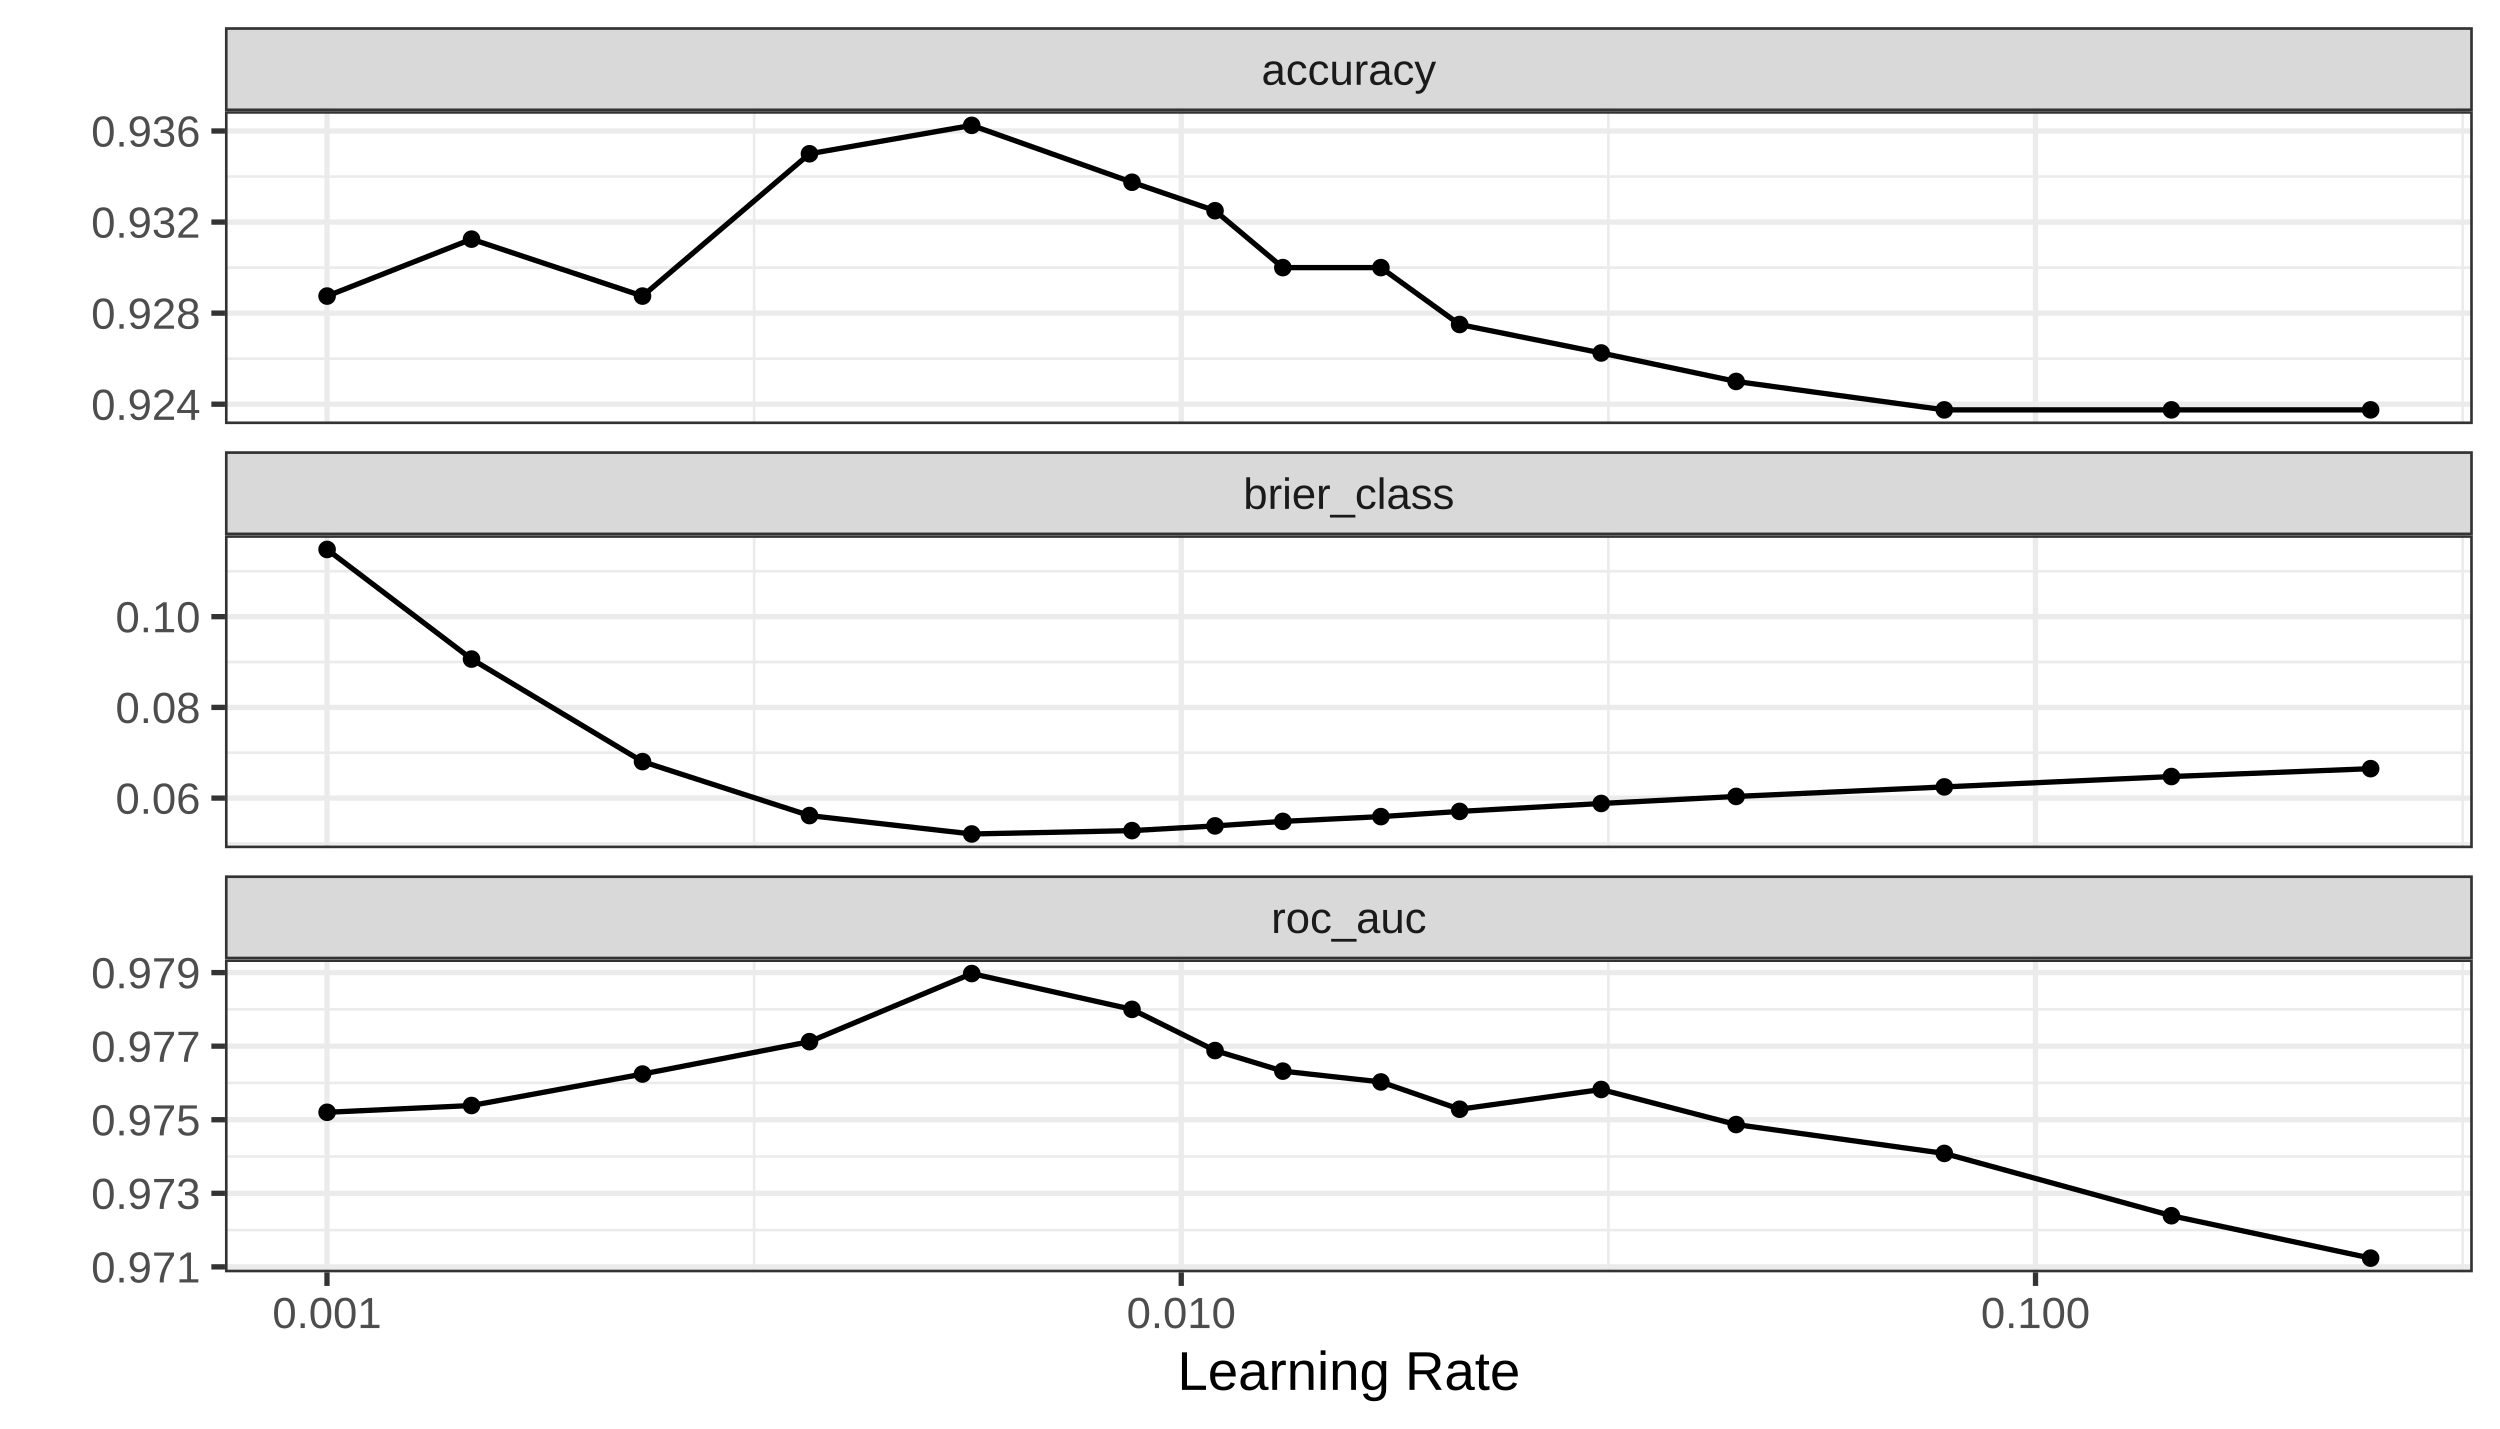
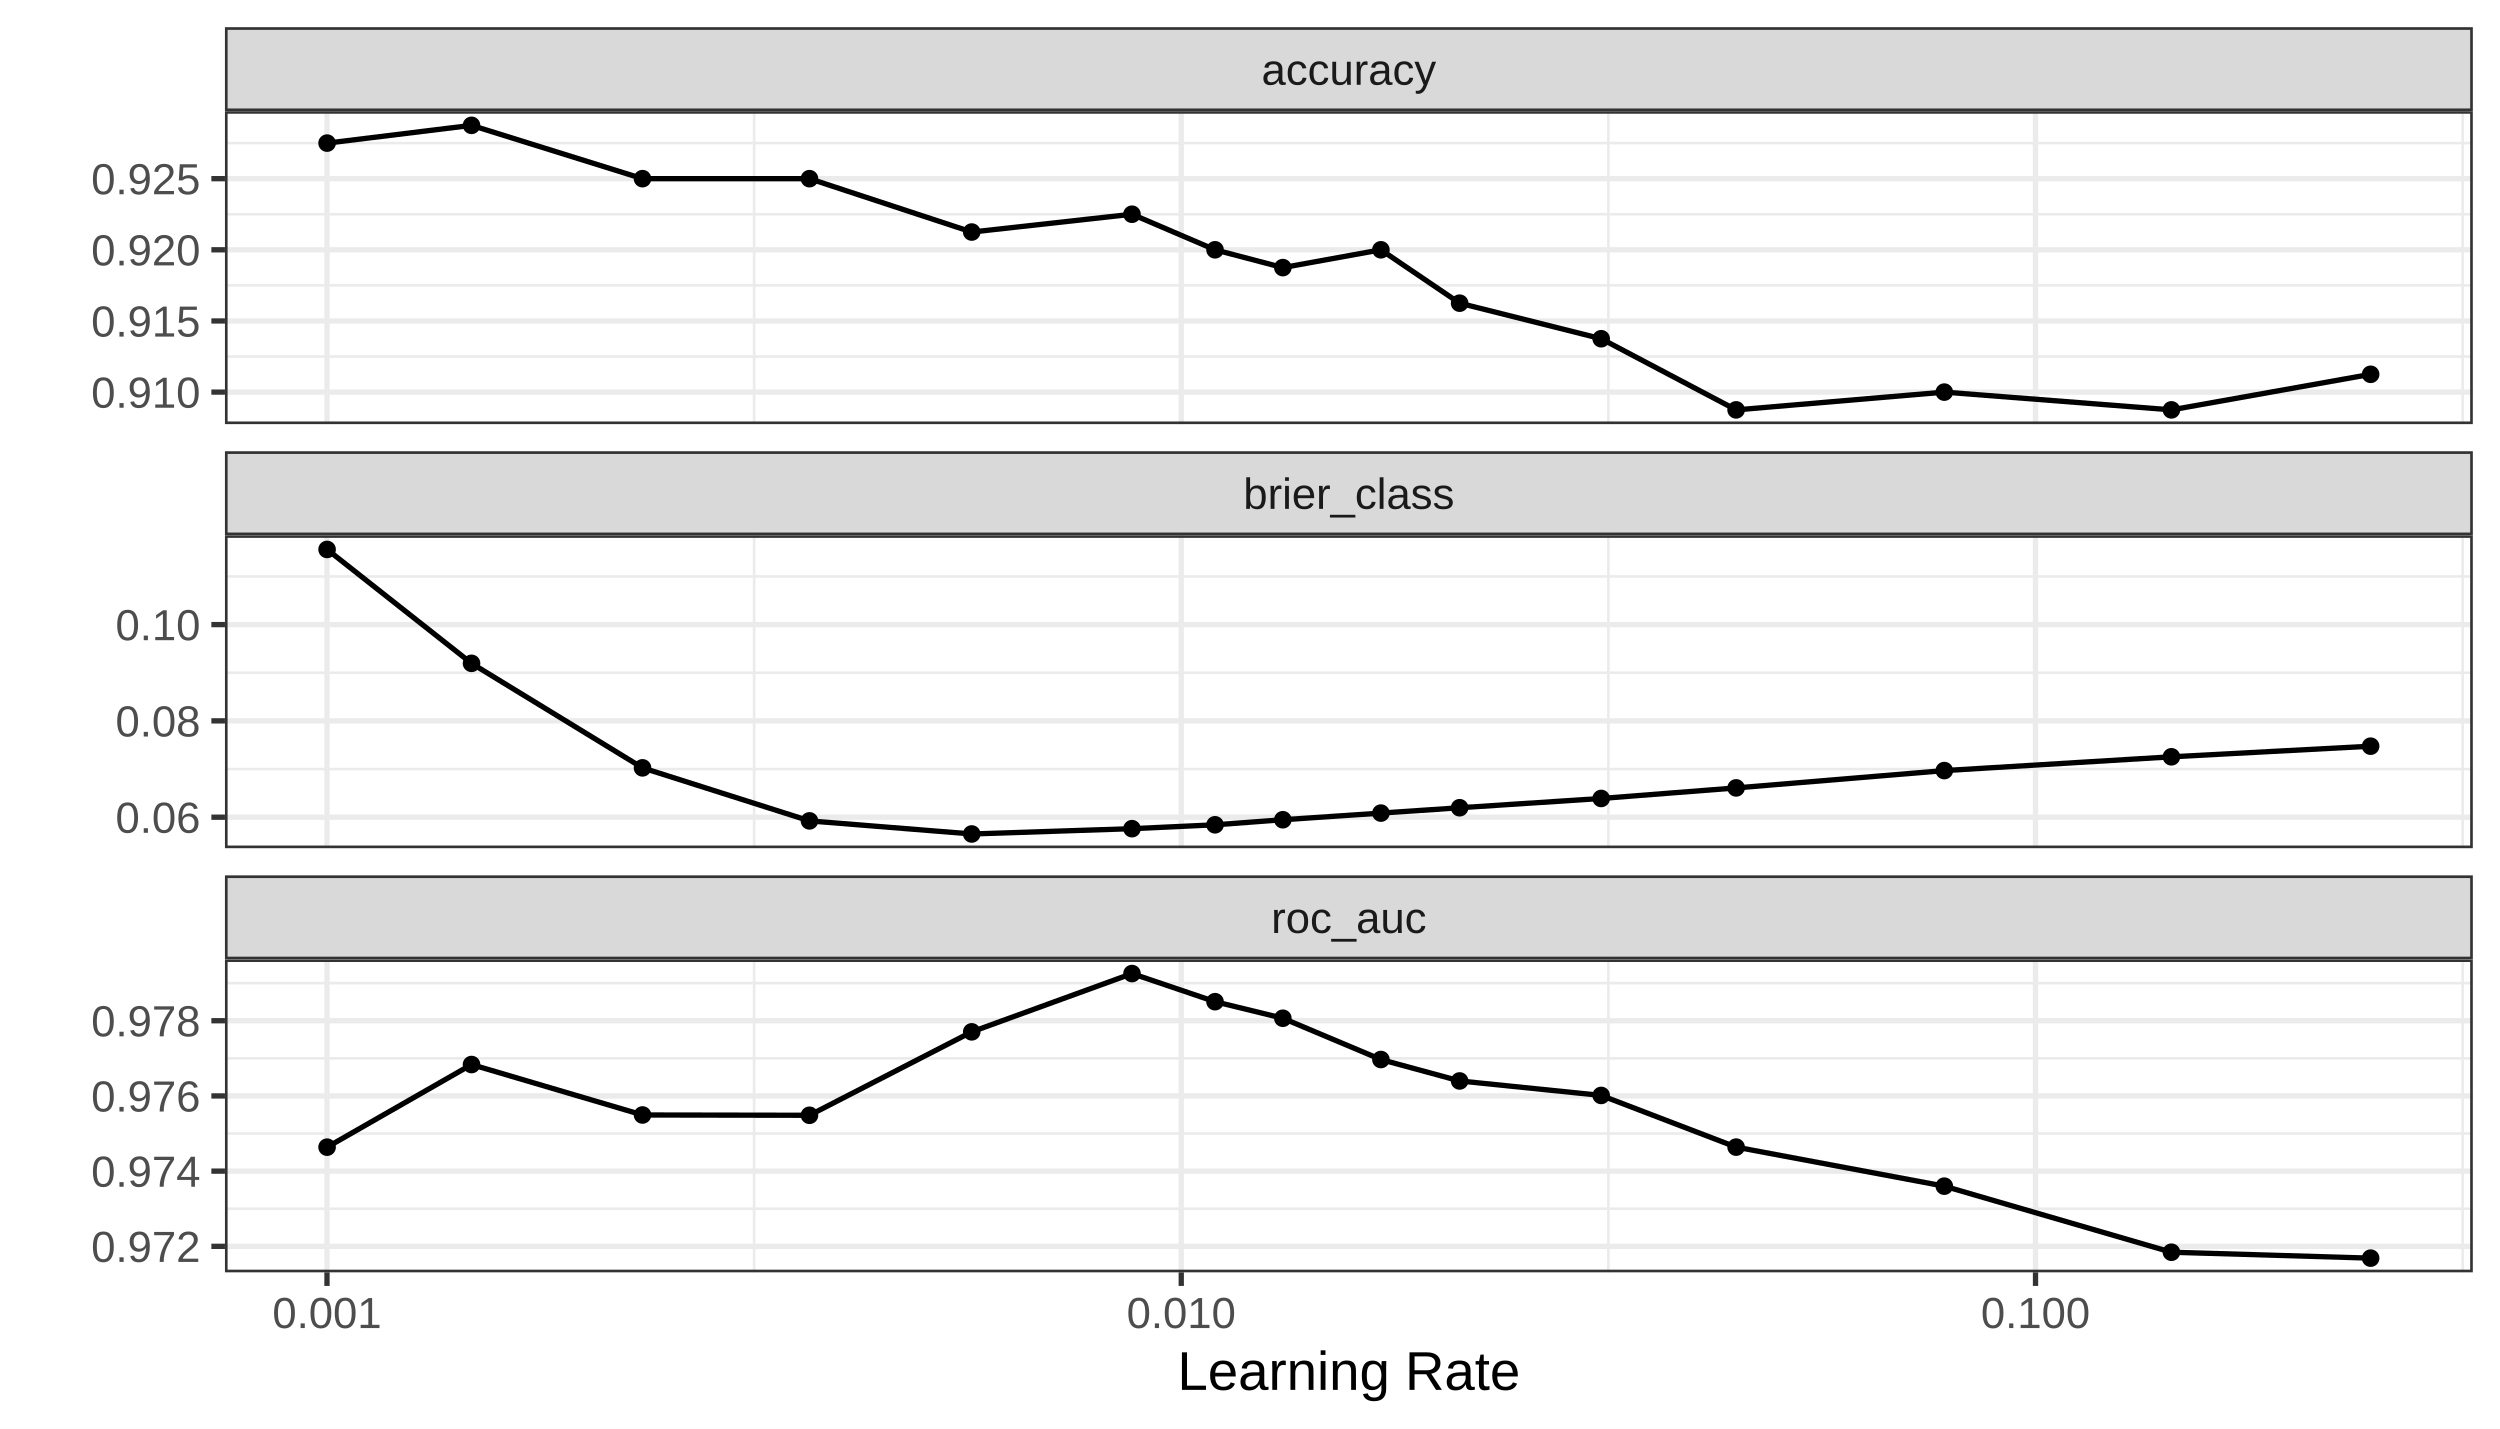
<svg xmlns="http://www.w3.org/2000/svg" width="504.00pt" height="288.00pt" viewBox="0 0 504.00 288.00">
  <g class="svglite">
    <defs>
      <style type="text/css">
    .svglite line, .svglite polyline, .svglite polygon, .svglite path, .svglite rect, .svglite circle {
      fill: none;
      stroke: #000000;
      stroke-linecap: round;
      stroke-linejoin: round;
      stroke-miterlimit: 10.00;
    }
    .svglite text {
      white-space: pre;
    }
    .svglite g.glyphgroup path {
      fill: inherit;
      stroke: none;
    }
  </style>
    </defs>
    <rect width="100%" height="100%" style="stroke: none; fill: #FFFFFF;" />
    <defs>
      <clipPath id="cpMC4wMHw1MDQuMDB8MC4wMHwyODguMDA=">
        <rect x="0.00" y="0.00" width="504.00" height="288.00" />
      </clipPath>
    </defs>
    <g clip-path="url(#cpMC4wMHw1MDQuMDB8MC4wMHwyODguMDA=)">
      <rect x="0.00" y="0.00" width="504.00" height="288.00" style="stroke-width: 1.07; stroke: #FFFFFF; fill: #FFFFFF;" />
    </g>
    <defs>
      <clipPath id="cpNDUuMzV8NDk4LjUyfDIyLjQwfDg1LjUw">
        <rect x="45.35" y="22.40" width="453.17" height="63.10" />
      </clipPath>
    </defs>
    <g clip-path="url(#cpNDUuMzV8NDk4LjUyfDIyLjQwfDg1LjUw)">
      <rect x="45.35" y="22.40" width="453.17" height="63.10" style="stroke-width: 1.07; stroke: none; fill: #FFFFFF;" />
-       <polyline points="45.35,72.31 498.52,72.31 " style="stroke-width: 0.53; stroke: #EBEBEB; stroke-linecap: butt;" />
-       <polyline points="45.35,53.95 498.52,53.95 " style="stroke-width: 0.53; stroke: #EBEBEB; stroke-linecap: butt;" />
-       <polyline points="45.35,35.59 498.52,35.59 " style="stroke-width: 0.53; stroke: #EBEBEB; stroke-linecap: butt;" />
+       <polyline points="45.35,71.88 498.52,71.88 " style="stroke-width: 0.53; stroke: #EBEBEB; stroke-linecap: butt;" />
+       <polyline points="45.35,57.53 498.52,57.53 " style="stroke-width: 0.53; stroke: #EBEBEB; stroke-linecap: butt;" />
+       <polyline points="45.35,43.19 498.52,43.19 " style="stroke-width: 0.53; stroke: #EBEBEB; stroke-linecap: butt;" />
+       <polyline points="45.35,28.85 498.52,28.85 " style="stroke-width: 0.53; stroke: #EBEBEB; stroke-linecap: butt;" />
      <polyline points="152.03,85.50 152.03,22.40 " style="stroke-width: 0.53; stroke: #EBEBEB; stroke-linecap: butt;" />
      <polyline points="324.25,85.50 324.25,22.40 " style="stroke-width: 0.53; stroke: #EBEBEB; stroke-linecap: butt;" />
      <polyline points="496.47,85.50 496.47,22.40 " style="stroke-width: 0.53; stroke: #EBEBEB; stroke-linecap: butt;" />
-       <polyline points="45.35,81.49 498.52,81.49 " style="stroke-width: 1.07; stroke: #EBEBEB; stroke-linecap: butt;" />
-       <polyline points="45.35,63.13 498.52,63.13 " style="stroke-width: 1.07; stroke: #EBEBEB; stroke-linecap: butt;" />
-       <polyline points="45.35,44.77 498.52,44.77 " style="stroke-width: 1.07; stroke: #EBEBEB; stroke-linecap: butt;" />
-       <polyline points="45.35,26.41 498.52,26.41 " style="stroke-width: 1.07; stroke: #EBEBEB; stroke-linecap: butt;" />
+       <polyline points="45.35,79.05 498.52,79.05 " style="stroke-width: 1.07; stroke: #EBEBEB; stroke-linecap: butt;" />
+       <polyline points="45.35,64.71 498.52,64.71 " style="stroke-width: 1.07; stroke: #EBEBEB; stroke-linecap: butt;" />
+       <polyline points="45.35,50.36 498.52,50.36 " style="stroke-width: 1.07; stroke: #EBEBEB; stroke-linecap: butt;" />
+       <polyline points="45.35,36.02 498.52,36.02 " style="stroke-width: 1.07; stroke: #EBEBEB; stroke-linecap: butt;" />
      <polyline points="65.92,85.50 65.92,22.40 " style="stroke-width: 1.07; stroke: #EBEBEB; stroke-linecap: butt;" />
      <polyline points="238.14,85.50 238.14,22.40 " style="stroke-width: 1.07; stroke: #EBEBEB; stroke-linecap: butt;" />
      <polyline points="410.36,85.50 410.36,22.40 " style="stroke-width: 1.07; stroke: #EBEBEB; stroke-linecap: butt;" />
-       <circle cx="65.94" cy="59.69" r="1.42" style="stroke-width: 0.71; fill: #000000;" />
-       <circle cx="95.06" cy="48.21" r="1.42" style="stroke-width: 0.71; fill: #000000;" />
-       <circle cx="129.53" cy="59.69" r="1.42" style="stroke-width: 0.71; fill: #000000;" />
-       <circle cx="163.19" cy="31.00" r="1.42" style="stroke-width: 0.71; fill: #000000;" />
-       <circle cx="195.90" cy="25.27" r="1.42" style="stroke-width: 0.71; fill: #000000;" />
-       <circle cx="228.21" cy="36.74" r="1.42" style="stroke-width: 0.71; fill: #000000;" />
-       <circle cx="244.95" cy="42.48" r="1.42" style="stroke-width: 0.71; fill: #000000;" />
+       <circle cx="65.94" cy="28.85" r="1.42" style="stroke-width: 0.71; fill: #000000;" />
+       <circle cx="95.06" cy="25.27" r="1.42" style="stroke-width: 0.71; fill: #000000;" />
+       <circle cx="129.53" cy="36.02" r="1.42" style="stroke-width: 0.71; fill: #000000;" />
+       <circle cx="163.19" cy="36.02" r="1.42" style="stroke-width: 0.71; fill: #000000;" />
+       <circle cx="195.90" cy="46.78" r="1.42" style="stroke-width: 0.71; fill: #000000;" />
+       <circle cx="228.21" cy="43.19" r="1.42" style="stroke-width: 0.71; fill: #000000;" />
+       <circle cx="244.95" cy="50.36" r="1.42" style="stroke-width: 0.71; fill: #000000;" />
      <circle cx="258.62" cy="53.95" r="1.42" style="stroke-width: 0.71; fill: #000000;" />
-       <circle cx="278.39" cy="53.95" r="1.42" style="stroke-width: 0.71; fill: #000000;" />
-       <circle cx="294.26" cy="65.42" r="1.42" style="stroke-width: 0.71; fill: #000000;" />
-       <circle cx="322.80" cy="71.16" r="1.42" style="stroke-width: 0.71; fill: #000000;" />
-       <circle cx="350.00" cy="76.90" r="1.42" style="stroke-width: 0.71; fill: #000000;" />
-       <circle cx="391.97" cy="82.63" r="1.42" style="stroke-width: 0.71; fill: #000000;" />
+       <circle cx="278.39" cy="50.36" r="1.42" style="stroke-width: 0.71; fill: #000000;" />
+       <circle cx="294.26" cy="61.12" r="1.42" style="stroke-width: 0.71; fill: #000000;" />
+       <circle cx="322.80" cy="68.29" r="1.42" style="stroke-width: 0.71; fill: #000000;" />
+       <circle cx="350.00" cy="82.63" r="1.42" style="stroke-width: 0.71; fill: #000000;" />
+       <circle cx="391.97" cy="79.05" r="1.42" style="stroke-width: 0.71; fill: #000000;" />
      <circle cx="437.76" cy="82.63" r="1.42" style="stroke-width: 0.71; fill: #000000;" />
-       <circle cx="477.92" cy="82.63" r="1.42" style="stroke-width: 0.71; fill: #000000;" />
-       <polyline points="65.94,59.69 95.06,48.21 129.53,59.69 163.19,31.00 195.90,25.27 228.21,36.74 244.95,42.48 258.62,53.95 278.39,53.95 294.26,65.42 322.80,71.16 350.00,76.90 391.97,82.63 437.76,82.63 477.92,82.63 " style="stroke-width: 1.07; stroke-linecap: butt;" />
+       <circle cx="477.92" cy="75.46" r="1.42" style="stroke-width: 0.71; fill: #000000;" />
+       <polyline points="65.94,28.85 95.06,25.27 129.53,36.02 163.19,36.02 195.90,46.78 228.21,43.19 244.95,50.36 258.62,53.95 278.39,50.36 294.26,61.12 322.80,68.29 350.00,82.63 391.97,79.05 437.76,82.63 477.92,75.46 " style="stroke-width: 1.07; stroke-linecap: butt;" />
      <rect x="45.35" y="22.40" width="453.17" height="63.10" style="stroke-width: 1.07; stroke: #333333;" />
    </g>
    <g clip-path="url(#cpMC4wMHw1MDQuMDB8MC4wMHwyODguMDA=)">
</g>
    <defs>
      <clipPath id="cpNDUuMzV8NDk4LjUyfDEwNy45MHwxNzEuMDA=">
        <rect x="45.35" y="107.90" width="453.17" height="63.10" />
      </clipPath>
    </defs>
    <g clip-path="url(#cpNDUuMzV8NDk4LjUyfDEwNy45MHwxNzEuMDA=)">
      <rect x="45.35" y="107.90" width="453.17" height="63.10" style="stroke-width: 1.07; stroke: none; fill: #FFFFFF;" />
-       <polyline points="45.35,170.05 498.52,170.05 " style="stroke-width: 0.53; stroke: #EBEBEB; stroke-linecap: butt;" />
-       <polyline points="45.35,151.75 498.52,151.75 " style="stroke-width: 0.53; stroke: #EBEBEB; stroke-linecap: butt;" />
-       <polyline points="45.35,133.46 498.52,133.46 " style="stroke-width: 0.53; stroke: #EBEBEB; stroke-linecap: butt;" />
-       <polyline points="45.35,115.17 498.52,115.17 " style="stroke-width: 0.53; stroke: #EBEBEB; stroke-linecap: butt;" />
+       <polyline points="45.35,155.04 498.52,155.04 " style="stroke-width: 0.53; stroke: #EBEBEB; stroke-linecap: butt;" />
+       <polyline points="45.35,135.63 498.52,135.63 " style="stroke-width: 0.53; stroke: #EBEBEB; stroke-linecap: butt;" />
+       <polyline points="45.35,116.21 498.52,116.21 " style="stroke-width: 0.53; stroke: #EBEBEB; stroke-linecap: butt;" />
      <polyline points="152.03,171.00 152.03,107.90 " style="stroke-width: 0.53; stroke: #EBEBEB; stroke-linecap: butt;" />
      <polyline points="324.25,171.00 324.25,107.90 " style="stroke-width: 0.53; stroke: #EBEBEB; stroke-linecap: butt;" />
      <polyline points="496.47,171.00 496.47,107.90 " style="stroke-width: 0.53; stroke: #EBEBEB; stroke-linecap: butt;" />
-       <polyline points="45.35,160.90 498.52,160.90 " style="stroke-width: 1.07; stroke: #EBEBEB; stroke-linecap: butt;" />
-       <polyline points="45.35,142.61 498.52,142.61 " style="stroke-width: 1.07; stroke: #EBEBEB; stroke-linecap: butt;" />
-       <polyline points="45.35,124.32 498.52,124.32 " style="stroke-width: 1.07; stroke: #EBEBEB; stroke-linecap: butt;" />
+       <polyline points="45.35,164.75 498.52,164.75 " style="stroke-width: 1.07; stroke: #EBEBEB; stroke-linecap: butt;" />
+       <polyline points="45.35,145.33 498.52,145.33 " style="stroke-width: 1.07; stroke: #EBEBEB; stroke-linecap: butt;" />
+       <polyline points="45.35,125.92 498.52,125.92 " style="stroke-width: 1.07; stroke: #EBEBEB; stroke-linecap: butt;" />
      <polyline points="65.92,171.00 65.92,107.90 " style="stroke-width: 1.07; stroke: #EBEBEB; stroke-linecap: butt;" />
      <polyline points="238.14,171.00 238.14,107.90 " style="stroke-width: 1.07; stroke: #EBEBEB; stroke-linecap: butt;" />
      <polyline points="410.36,171.00 410.36,107.90 " style="stroke-width: 1.07; stroke: #EBEBEB; stroke-linecap: butt;" />
      <circle cx="65.94" cy="110.77" r="1.42" style="stroke-width: 0.71; fill: #000000;" />
-       <circle cx="95.06" cy="132.87" r="1.42" style="stroke-width: 0.71; fill: #000000;" />
-       <circle cx="129.53" cy="153.54" r="1.42" style="stroke-width: 0.71; fill: #000000;" />
-       <circle cx="163.19" cy="164.42" r="1.42" style="stroke-width: 0.71; fill: #000000;" />
+       <circle cx="95.06" cy="133.73" r="1.42" style="stroke-width: 0.71; fill: #000000;" />
+       <circle cx="129.53" cy="154.80" r="1.42" style="stroke-width: 0.71; fill: #000000;" />
+       <circle cx="163.19" cy="165.49" r="1.42" style="stroke-width: 0.71; fill: #000000;" />
      <circle cx="195.90" cy="168.13" r="1.42" style="stroke-width: 0.71; fill: #000000;" />
-       <circle cx="228.21" cy="167.45" r="1.42" style="stroke-width: 0.71; fill: #000000;" />
-       <circle cx="244.95" cy="166.50" r="1.42" style="stroke-width: 0.71; fill: #000000;" />
-       <circle cx="258.62" cy="165.59" r="1.42" style="stroke-width: 0.71; fill: #000000;" />
-       <circle cx="278.39" cy="164.63" r="1.42" style="stroke-width: 0.71; fill: #000000;" />
-       <circle cx="294.26" cy="163.58" r="1.42" style="stroke-width: 0.71; fill: #000000;" />
-       <circle cx="322.80" cy="161.98" r="1.42" style="stroke-width: 0.71; fill: #000000;" />
-       <circle cx="350.00" cy="160.56" r="1.42" style="stroke-width: 0.71; fill: #000000;" />
-       <circle cx="391.97" cy="158.64" r="1.42" style="stroke-width: 0.71; fill: #000000;" />
-       <circle cx="437.76" cy="156.55" r="1.42" style="stroke-width: 0.71; fill: #000000;" />
-       <circle cx="477.92" cy="154.96" r="1.42" style="stroke-width: 0.71; fill: #000000;" />
-       <polyline points="65.94,110.77 95.06,132.87 129.53,153.54 163.19,164.42 195.90,168.13 228.21,167.45 244.95,166.50 258.62,165.59 278.39,164.63 294.26,163.58 322.80,161.98 350.00,160.56 391.97,158.64 437.76,156.55 477.92,154.96 " style="stroke-width: 1.07; stroke-linecap: butt;" />
+       <circle cx="228.21" cy="167.06" r="1.42" style="stroke-width: 0.71; fill: #000000;" />
+       <circle cx="244.95" cy="166.28" r="1.42" style="stroke-width: 0.71; fill: #000000;" />
+       <circle cx="258.62" cy="165.26" r="1.42" style="stroke-width: 0.71; fill: #000000;" />
+       <circle cx="278.39" cy="163.92" r="1.42" style="stroke-width: 0.71; fill: #000000;" />
+       <circle cx="294.26" cy="162.84" r="1.42" style="stroke-width: 0.71; fill: #000000;" />
+       <circle cx="322.80" cy="160.97" r="1.42" style="stroke-width: 0.71; fill: #000000;" />
+       <circle cx="350.00" cy="158.84" r="1.42" style="stroke-width: 0.71; fill: #000000;" />
+       <circle cx="391.97" cy="155.35" r="1.42" style="stroke-width: 0.71; fill: #000000;" />
+       <circle cx="437.76" cy="152.57" r="1.42" style="stroke-width: 0.71; fill: #000000;" />
+       <circle cx="477.92" cy="150.43" r="1.42" style="stroke-width: 0.71; fill: #000000;" />
+       <polyline points="65.94,110.77 95.06,133.73 129.53,154.80 163.19,165.49 195.90,168.13 228.21,167.06 244.95,166.28 258.62,165.26 278.39,163.92 294.26,162.84 322.80,160.97 350.00,158.84 391.97,155.35 437.76,152.57 477.92,150.43 " style="stroke-width: 1.07; stroke-linecap: butt;" />
      <rect x="45.35" y="107.90" width="453.17" height="63.10" style="stroke-width: 1.07; stroke: #333333;" />
    </g>
    <g clip-path="url(#cpMC4wMHw1MDQuMDB8MC4wMHwyODguMDA=)">
</g>
    <defs>
      <clipPath id="cpNDUuMzV8NDk4LjUyfDE5My40MHwyNTYuNTA=">
        <rect x="45.35" y="193.40" width="453.17" height="63.10" />
      </clipPath>
    </defs>
    <g clip-path="url(#cpNDUuMzV8NDk4LjUyfDE5My40MHwyNTYuNTA=)">
      <rect x="45.35" y="193.40" width="453.17" height="63.10" style="stroke-width: 1.07; stroke: none; fill: #FFFFFF;" />
-       <polyline points="45.35,247.98 498.52,247.98 " style="stroke-width: 0.53; stroke: #EBEBEB; stroke-linecap: butt;" />
-       <polyline points="45.35,233.15 498.52,233.15 " style="stroke-width: 0.53; stroke: #EBEBEB; stroke-linecap: butt;" />
-       <polyline points="45.35,218.32 498.52,218.32 " style="stroke-width: 0.53; stroke: #EBEBEB; stroke-linecap: butt;" />
-       <polyline points="45.35,203.49 498.52,203.49 " style="stroke-width: 0.53; stroke: #EBEBEB; stroke-linecap: butt;" />
+       <polyline points="45.35,243.68 498.52,243.68 " style="stroke-width: 0.53; stroke: #EBEBEB; stroke-linecap: butt;" />
+       <polyline points="45.35,228.52 498.52,228.52 " style="stroke-width: 0.53; stroke: #EBEBEB; stroke-linecap: butt;" />
+       <polyline points="45.35,213.36 498.52,213.36 " style="stroke-width: 0.53; stroke: #EBEBEB; stroke-linecap: butt;" />
+       <polyline points="45.35,198.20 498.52,198.20 " style="stroke-width: 0.53; stroke: #EBEBEB; stroke-linecap: butt;" />
      <polyline points="152.03,256.50 152.03,193.40 " style="stroke-width: 0.53; stroke: #EBEBEB; stroke-linecap: butt;" />
      <polyline points="324.25,256.50 324.25,193.40 " style="stroke-width: 0.53; stroke: #EBEBEB; stroke-linecap: butt;" />
      <polyline points="496.47,256.50 496.47,193.40 " style="stroke-width: 0.53; stroke: #EBEBEB; stroke-linecap: butt;" />
-       <polyline points="45.35,255.40 498.52,255.40 " style="stroke-width: 1.07; stroke: #EBEBEB; stroke-linecap: butt;" />
-       <polyline points="45.35,240.57 498.52,240.57 " style="stroke-width: 1.07; stroke: #EBEBEB; stroke-linecap: butt;" />
-       <polyline points="45.35,225.74 498.52,225.74 " style="stroke-width: 1.07; stroke: #EBEBEB; stroke-linecap: butt;" />
-       <polyline points="45.35,210.91 498.52,210.91 " style="stroke-width: 1.07; stroke: #EBEBEB; stroke-linecap: butt;" />
-       <polyline points="45.35,196.08 498.52,196.08 " style="stroke-width: 1.07; stroke: #EBEBEB; stroke-linecap: butt;" />
+       <polyline points="45.35,251.26 498.52,251.26 " style="stroke-width: 1.07; stroke: #EBEBEB; stroke-linecap: butt;" />
+       <polyline points="45.35,236.10 498.52,236.10 " style="stroke-width: 1.07; stroke: #EBEBEB; stroke-linecap: butt;" />
+       <polyline points="45.35,220.94 498.52,220.94 " style="stroke-width: 1.07; stroke: #EBEBEB; stroke-linecap: butt;" />
+       <polyline points="45.35,205.78 498.52,205.78 " style="stroke-width: 1.07; stroke: #EBEBEB; stroke-linecap: butt;" />
      <polyline points="65.92,256.50 65.92,193.40 " style="stroke-width: 1.07; stroke: #EBEBEB; stroke-linecap: butt;" />
      <polyline points="238.14,256.50 238.14,193.40 " style="stroke-width: 1.07; stroke: #EBEBEB; stroke-linecap: butt;" />
      <polyline points="410.36,256.50 410.36,193.40 " style="stroke-width: 1.07; stroke: #EBEBEB; stroke-linecap: butt;" />
-       <circle cx="65.94" cy="224.24" r="1.42" style="stroke-width: 0.71; fill: #000000;" />
-       <circle cx="95.06" cy="222.87" r="1.42" style="stroke-width: 0.71; fill: #000000;" />
-       <circle cx="129.53" cy="216.53" r="1.42" style="stroke-width: 0.71; fill: #000000;" />
-       <circle cx="163.19" cy="210.00" r="1.42" style="stroke-width: 0.71; fill: #000000;" />
-       <circle cx="195.90" cy="196.27" r="1.42" style="stroke-width: 0.71; fill: #000000;" />
-       <circle cx="228.21" cy="203.49" r="1.42" style="stroke-width: 0.71; fill: #000000;" />
-       <circle cx="244.95" cy="211.79" r="1.42" style="stroke-width: 0.71; fill: #000000;" />
-       <circle cx="258.62" cy="215.94" r="1.42" style="stroke-width: 0.71; fill: #000000;" />
-       <circle cx="278.39" cy="218.12" r="1.42" style="stroke-width: 0.71; fill: #000000;" />
-       <circle cx="294.26" cy="223.62" r="1.42" style="stroke-width: 0.71; fill: #000000;" />
-       <circle cx="322.80" cy="219.64" r="1.42" style="stroke-width: 0.71; fill: #000000;" />
-       <circle cx="350.00" cy="226.71" r="1.42" style="stroke-width: 0.71; fill: #000000;" />
-       <circle cx="391.97" cy="232.53" r="1.42" style="stroke-width: 0.71; fill: #000000;" />
-       <circle cx="437.76" cy="245.09" r="1.42" style="stroke-width: 0.71; fill: #000000;" />
+       <circle cx="65.94" cy="231.27" r="1.42" style="stroke-width: 0.71; fill: #000000;" />
+       <circle cx="95.06" cy="214.61" r="1.42" style="stroke-width: 0.71; fill: #000000;" />
+       <circle cx="129.53" cy="224.78" r="1.42" style="stroke-width: 0.71; fill: #000000;" />
+       <circle cx="163.19" cy="224.84" r="1.42" style="stroke-width: 0.71; fill: #000000;" />
+       <circle cx="195.90" cy="208.02" r="1.42" style="stroke-width: 0.71; fill: #000000;" />
+       <circle cx="228.21" cy="196.27" r="1.42" style="stroke-width: 0.71; fill: #000000;" />
+       <circle cx="244.95" cy="201.94" r="1.42" style="stroke-width: 0.71; fill: #000000;" />
+       <circle cx="258.62" cy="205.28" r="1.42" style="stroke-width: 0.71; fill: #000000;" />
+       <circle cx="278.39" cy="213.60" r="1.42" style="stroke-width: 0.71; fill: #000000;" />
+       <circle cx="294.26" cy="217.92" r="1.42" style="stroke-width: 0.71; fill: #000000;" />
+       <circle cx="322.80" cy="220.84" r="1.42" style="stroke-width: 0.71; fill: #000000;" />
+       <circle cx="350.00" cy="231.26" r="1.42" style="stroke-width: 0.71; fill: #000000;" />
+       <circle cx="391.97" cy="239.13" r="1.42" style="stroke-width: 0.71; fill: #000000;" />
+       <circle cx="437.76" cy="252.45" r="1.42" style="stroke-width: 0.71; fill: #000000;" />
      <circle cx="477.92" cy="253.64" r="1.42" style="stroke-width: 0.71; fill: #000000;" />
-       <polyline points="65.94,224.24 95.06,222.87 129.53,216.53 163.19,210.00 195.90,196.27 228.21,203.49 244.95,211.79 258.62,215.94 278.39,218.12 294.26,223.62 322.80,219.64 350.00,226.71 391.97,232.53 437.76,245.09 477.92,253.64 " style="stroke-width: 1.07; stroke-linecap: butt;" />
+       <polyline points="65.94,231.27 95.06,214.61 129.53,224.78 163.19,224.84 195.90,208.02 228.21,196.27 244.95,201.94 258.62,205.28 278.39,213.60 294.26,217.92 322.80,220.84 350.00,231.26 391.97,239.13 437.76,252.45 477.92,253.64 " style="stroke-width: 1.07; stroke-linecap: butt;" />
      <rect x="45.35" y="193.40" width="453.17" height="63.10" style="stroke-width: 1.07; stroke: #333333;" />
    </g>
    <g clip-path="url(#cpMC4wMHw1MDQuMDB8MC4wMHwyODguMDA=)">
</g>
    <defs>
      <clipPath id="cpNDUuMzV8NDk4LjUyfDE3Ni40OHwxOTMuNDA=">
        <rect x="45.35" y="176.48" width="453.17" height="16.92" />
      </clipPath>
    </defs>
    <g clip-path="url(#cpNDUuMzV8NDk4LjUyfDE3Ni40OHwxOTMuNDA=)">
      <rect x="45.35" y="176.48" width="453.17" height="16.92" style="stroke-width: 1.07; stroke: #333333; fill: #D9D9D9;" />
      <text x="271.93" y="188.09" text-anchor="middle" style="font-size: 8.80px;fill: #1A1A1A; font-family: &quot;Arial&quot;;" textLength="31.30px" lengthAdjust="spacingAndGlyphs">roc_auc</text>
    </g>
    <g clip-path="url(#cpMC4wMHw1MDQuMDB8MC4wMHwyODguMDA=)">
</g>
    <defs>
      <clipPath id="cpNDUuMzV8NDk4LjUyfDkwLjk4fDEwNy45MA==">
        <rect x="45.35" y="90.98" width="453.17" height="16.92" />
      </clipPath>
    </defs>
    <g clip-path="url(#cpNDUuMzV8NDk4LjUyfDkwLjk4fDEwNy45MA==)">
      <rect x="45.35" y="90.98" width="453.17" height="16.92" style="stroke-width: 1.07; stroke: #333333; fill: #D9D9D9;" />
      <text x="271.93" y="102.59" text-anchor="middle" style="font-size: 8.80px;fill: #1A1A1A; font-family: &quot;Arial&quot;;" textLength="42.53px" lengthAdjust="spacingAndGlyphs">brier_class</text>
    </g>
    <g clip-path="url(#cpMC4wMHw1MDQuMDB8MC4wMHwyODguMDA=)">
</g>
    <defs>
      <clipPath id="cpNDUuMzV8NDk4LjUyfDUuNDh8MjIuNDA=">
        <rect x="45.35" y="5.48" width="453.17" height="16.92" />
      </clipPath>
    </defs>
    <g clip-path="url(#cpNDUuMzV8NDk4LjUyfDUuNDh8MjIuNDA=)">
      <rect x="45.35" y="5.48" width="453.17" height="16.92" style="stroke-width: 1.07; stroke: #333333; fill: #D9D9D9;" />
      <text x="271.93" y="17.09" text-anchor="middle" style="font-size: 8.80px;fill: #1A1A1A; font-family: &quot;Arial&quot;;" textLength="35.22px" lengthAdjust="spacingAndGlyphs">accuracy</text>
    </g>
    <g clip-path="url(#cpMC4wMHw1MDQuMDB8MC4wMHwyODguMDA=)">
      <polyline points="65.92,259.24 65.92,256.50 " style="stroke-width: 1.07; stroke: #333333; stroke-linecap: butt;" />
      <polyline points="238.14,259.24 238.14,256.50 " style="stroke-width: 1.07; stroke: #333333; stroke-linecap: butt;" />
      <polyline points="410.36,259.24 410.36,256.50 " style="stroke-width: 1.07; stroke: #333333; stroke-linecap: butt;" />
      <text x="65.92" y="267.74" text-anchor="middle" style="font-size: 8.80px;fill: #4D4D4D; font-family: &quot;Arial&quot;;" textLength="22.00px" lengthAdjust="spacingAndGlyphs">0.001</text>
      <text x="238.14" y="267.74" text-anchor="middle" style="font-size: 8.80px;fill: #4D4D4D; font-family: &quot;Arial&quot;;" textLength="22.00px" lengthAdjust="spacingAndGlyphs">0.010</text>
      <text x="410.36" y="267.74" text-anchor="middle" style="font-size: 8.80px;fill: #4D4D4D; font-family: &quot;Arial&quot;;" textLength="22.00px" lengthAdjust="spacingAndGlyphs">0.100</text>
-       <text x="40.41" y="84.64" text-anchor="end" style="font-size: 8.80px;fill: #4D4D4D; font-family: &quot;Arial&quot;;" textLength="22.00px" lengthAdjust="spacingAndGlyphs">0.924</text>
-       <text x="40.41" y="66.28" text-anchor="end" style="font-size: 8.80px;fill: #4D4D4D; font-family: &quot;Arial&quot;;" textLength="22.00px" lengthAdjust="spacingAndGlyphs">0.928</text>
-       <text x="40.41" y="47.92" text-anchor="end" style="font-size: 8.80px;fill: #4D4D4D; font-family: &quot;Arial&quot;;" textLength="22.00px" lengthAdjust="spacingAndGlyphs">0.932</text>
-       <text x="40.41" y="29.56" text-anchor="end" style="font-size: 8.80px;fill: #4D4D4D; font-family: &quot;Arial&quot;;" textLength="22.00px" lengthAdjust="spacingAndGlyphs">0.936</text>
-       <polyline points="42.61,81.49 45.35,81.49 " style="stroke-width: 1.07; stroke: #333333; stroke-linecap: butt;" />
-       <polyline points="42.61,63.13 45.35,63.13 " style="stroke-width: 1.07; stroke: #333333; stroke-linecap: butt;" />
-       <polyline points="42.61,44.77 45.35,44.77 " style="stroke-width: 1.07; stroke: #333333; stroke-linecap: butt;" />
-       <polyline points="42.61,26.41 45.35,26.41 " style="stroke-width: 1.07; stroke: #333333; stroke-linecap: butt;" />
-       <text x="40.41" y="164.05" text-anchor="end" style="font-size: 8.80px;fill: #4D4D4D; font-family: &quot;Arial&quot;;" textLength="17.11px" lengthAdjust="spacingAndGlyphs">0.06</text>
-       <text x="40.41" y="145.76" text-anchor="end" style="font-size: 8.80px;fill: #4D4D4D; font-family: &quot;Arial&quot;;" textLength="17.11px" lengthAdjust="spacingAndGlyphs">0.08</text>
-       <text x="40.41" y="127.47" text-anchor="end" style="font-size: 8.80px;fill: #4D4D4D; font-family: &quot;Arial&quot;;" textLength="17.11px" lengthAdjust="spacingAndGlyphs">0.10</text>
-       <polyline points="42.61,160.90 45.35,160.90 " style="stroke-width: 1.07; stroke: #333333; stroke-linecap: butt;" />
-       <polyline points="42.61,142.61 45.35,142.61 " style="stroke-width: 1.07; stroke: #333333; stroke-linecap: butt;" />
-       <polyline points="42.61,124.32 45.35,124.32 " style="stroke-width: 1.07; stroke: #333333; stroke-linecap: butt;" />
-       <text x="40.41" y="258.55" text-anchor="end" style="font-size: 8.80px;fill: #4D4D4D; font-family: &quot;Arial&quot;;" textLength="22.00px" lengthAdjust="spacingAndGlyphs">0.971</text>
-       <text x="40.41" y="243.72" text-anchor="end" style="font-size: 8.80px;fill: #4D4D4D; font-family: &quot;Arial&quot;;" textLength="22.00px" lengthAdjust="spacingAndGlyphs">0.973</text>
-       <text x="40.41" y="228.89" text-anchor="end" style="font-size: 8.80px;fill: #4D4D4D; font-family: &quot;Arial&quot;;" textLength="22.00px" lengthAdjust="spacingAndGlyphs">0.975</text>
-       <text x="40.41" y="214.06" text-anchor="end" style="font-size: 8.80px;fill: #4D4D4D; font-family: &quot;Arial&quot;;" textLength="22.00px" lengthAdjust="spacingAndGlyphs">0.977</text>
-       <text x="40.41" y="199.23" text-anchor="end" style="font-size: 8.80px;fill: #4D4D4D; font-family: &quot;Arial&quot;;" textLength="22.00px" lengthAdjust="spacingAndGlyphs">0.979</text>
-       <polyline points="42.61,255.40 45.35,255.40 " style="stroke-width: 1.07; stroke: #333333; stroke-linecap: butt;" />
-       <polyline points="42.61,240.57 45.35,240.57 " style="stroke-width: 1.07; stroke: #333333; stroke-linecap: butt;" />
-       <polyline points="42.61,225.74 45.35,225.74 " style="stroke-width: 1.07; stroke: #333333; stroke-linecap: butt;" />
-       <polyline points="42.61,210.91 45.35,210.91 " style="stroke-width: 1.07; stroke: #333333; stroke-linecap: butt;" />
-       <polyline points="42.61,196.08 45.35,196.08 " style="stroke-width: 1.07; stroke: #333333; stroke-linecap: butt;" />
+       <text x="40.41" y="82.20" text-anchor="end" style="font-size: 8.80px;fill: #4D4D4D; font-family: &quot;Arial&quot;;" textLength="22.00px" lengthAdjust="spacingAndGlyphs">0.910</text>
+       <text x="40.41" y="67.86" text-anchor="end" style="font-size: 8.80px;fill: #4D4D4D; font-family: &quot;Arial&quot;;" textLength="22.00px" lengthAdjust="spacingAndGlyphs">0.915</text>
+       <text x="40.41" y="53.51" text-anchor="end" style="font-size: 8.80px;fill: #4D4D4D; font-family: &quot;Arial&quot;;" textLength="22.00px" lengthAdjust="spacingAndGlyphs">0.920</text>
+       <text x="40.41" y="39.17" text-anchor="end" style="font-size: 8.80px;fill: #4D4D4D; font-family: &quot;Arial&quot;;" textLength="22.00px" lengthAdjust="spacingAndGlyphs">0.925</text>
+       <polyline points="42.61,79.05 45.35,79.05 " style="stroke-width: 1.07; stroke: #333333; stroke-linecap: butt;" />
+       <polyline points="42.61,64.71 45.35,64.71 " style="stroke-width: 1.07; stroke: #333333; stroke-linecap: butt;" />
+       <polyline points="42.61,50.36 45.35,50.36 " style="stroke-width: 1.07; stroke: #333333; stroke-linecap: butt;" />
+       <polyline points="42.61,36.02 45.35,36.02 " style="stroke-width: 1.07; stroke: #333333; stroke-linecap: butt;" />
+       <text x="40.41" y="167.90" text-anchor="end" style="font-size: 8.80px;fill: #4D4D4D; font-family: &quot;Arial&quot;;" textLength="17.11px" lengthAdjust="spacingAndGlyphs">0.06</text>
+       <text x="40.41" y="148.48" text-anchor="end" style="font-size: 8.80px;fill: #4D4D4D; font-family: &quot;Arial&quot;;" textLength="17.11px" lengthAdjust="spacingAndGlyphs">0.08</text>
+       <text x="40.41" y="129.07" text-anchor="end" style="font-size: 8.80px;fill: #4D4D4D; font-family: &quot;Arial&quot;;" textLength="17.11px" lengthAdjust="spacingAndGlyphs">0.10</text>
+       <polyline points="42.61,164.75 45.35,164.75 " style="stroke-width: 1.07; stroke: #333333; stroke-linecap: butt;" />
+       <polyline points="42.61,145.33 45.35,145.33 " style="stroke-width: 1.07; stroke: #333333; stroke-linecap: butt;" />
+       <polyline points="42.61,125.92 45.35,125.92 " style="stroke-width: 1.07; stroke: #333333; stroke-linecap: butt;" />
+       <text x="40.41" y="254.41" text-anchor="end" style="font-size: 8.80px;fill: #4D4D4D; font-family: &quot;Arial&quot;;" textLength="22.00px" lengthAdjust="spacingAndGlyphs">0.972</text>
+       <text x="40.41" y="239.25" text-anchor="end" style="font-size: 8.80px;fill: #4D4D4D; font-family: &quot;Arial&quot;;" textLength="22.00px" lengthAdjust="spacingAndGlyphs">0.974</text>
+       <text x="40.41" y="224.09" text-anchor="end" style="font-size: 8.80px;fill: #4D4D4D; font-family: &quot;Arial&quot;;" textLength="22.00px" lengthAdjust="spacingAndGlyphs">0.976</text>
+       <text x="40.41" y="208.93" text-anchor="end" style="font-size: 8.80px;fill: #4D4D4D; font-family: &quot;Arial&quot;;" textLength="22.00px" lengthAdjust="spacingAndGlyphs">0.978</text>
+       <polyline points="42.61,251.26 45.35,251.26 " style="stroke-width: 1.07; stroke: #333333; stroke-linecap: butt;" />
+       <polyline points="42.61,236.10 45.35,236.10 " style="stroke-width: 1.07; stroke: #333333; stroke-linecap: butt;" />
+       <polyline points="42.61,220.94 45.35,220.94 " style="stroke-width: 1.07; stroke: #333333; stroke-linecap: butt;" />
+       <polyline points="42.61,205.78 45.35,205.78 " style="stroke-width: 1.07; stroke: #333333; stroke-linecap: butt;" />
      <text x="271.93" y="280.20" text-anchor="middle" style="font-size: 11.00px; font-family: &quot;Arial&quot;;" textLength="69.16px" lengthAdjust="spacingAndGlyphs">Learning Rate</text>
    </g>
  </g>
</svg>
